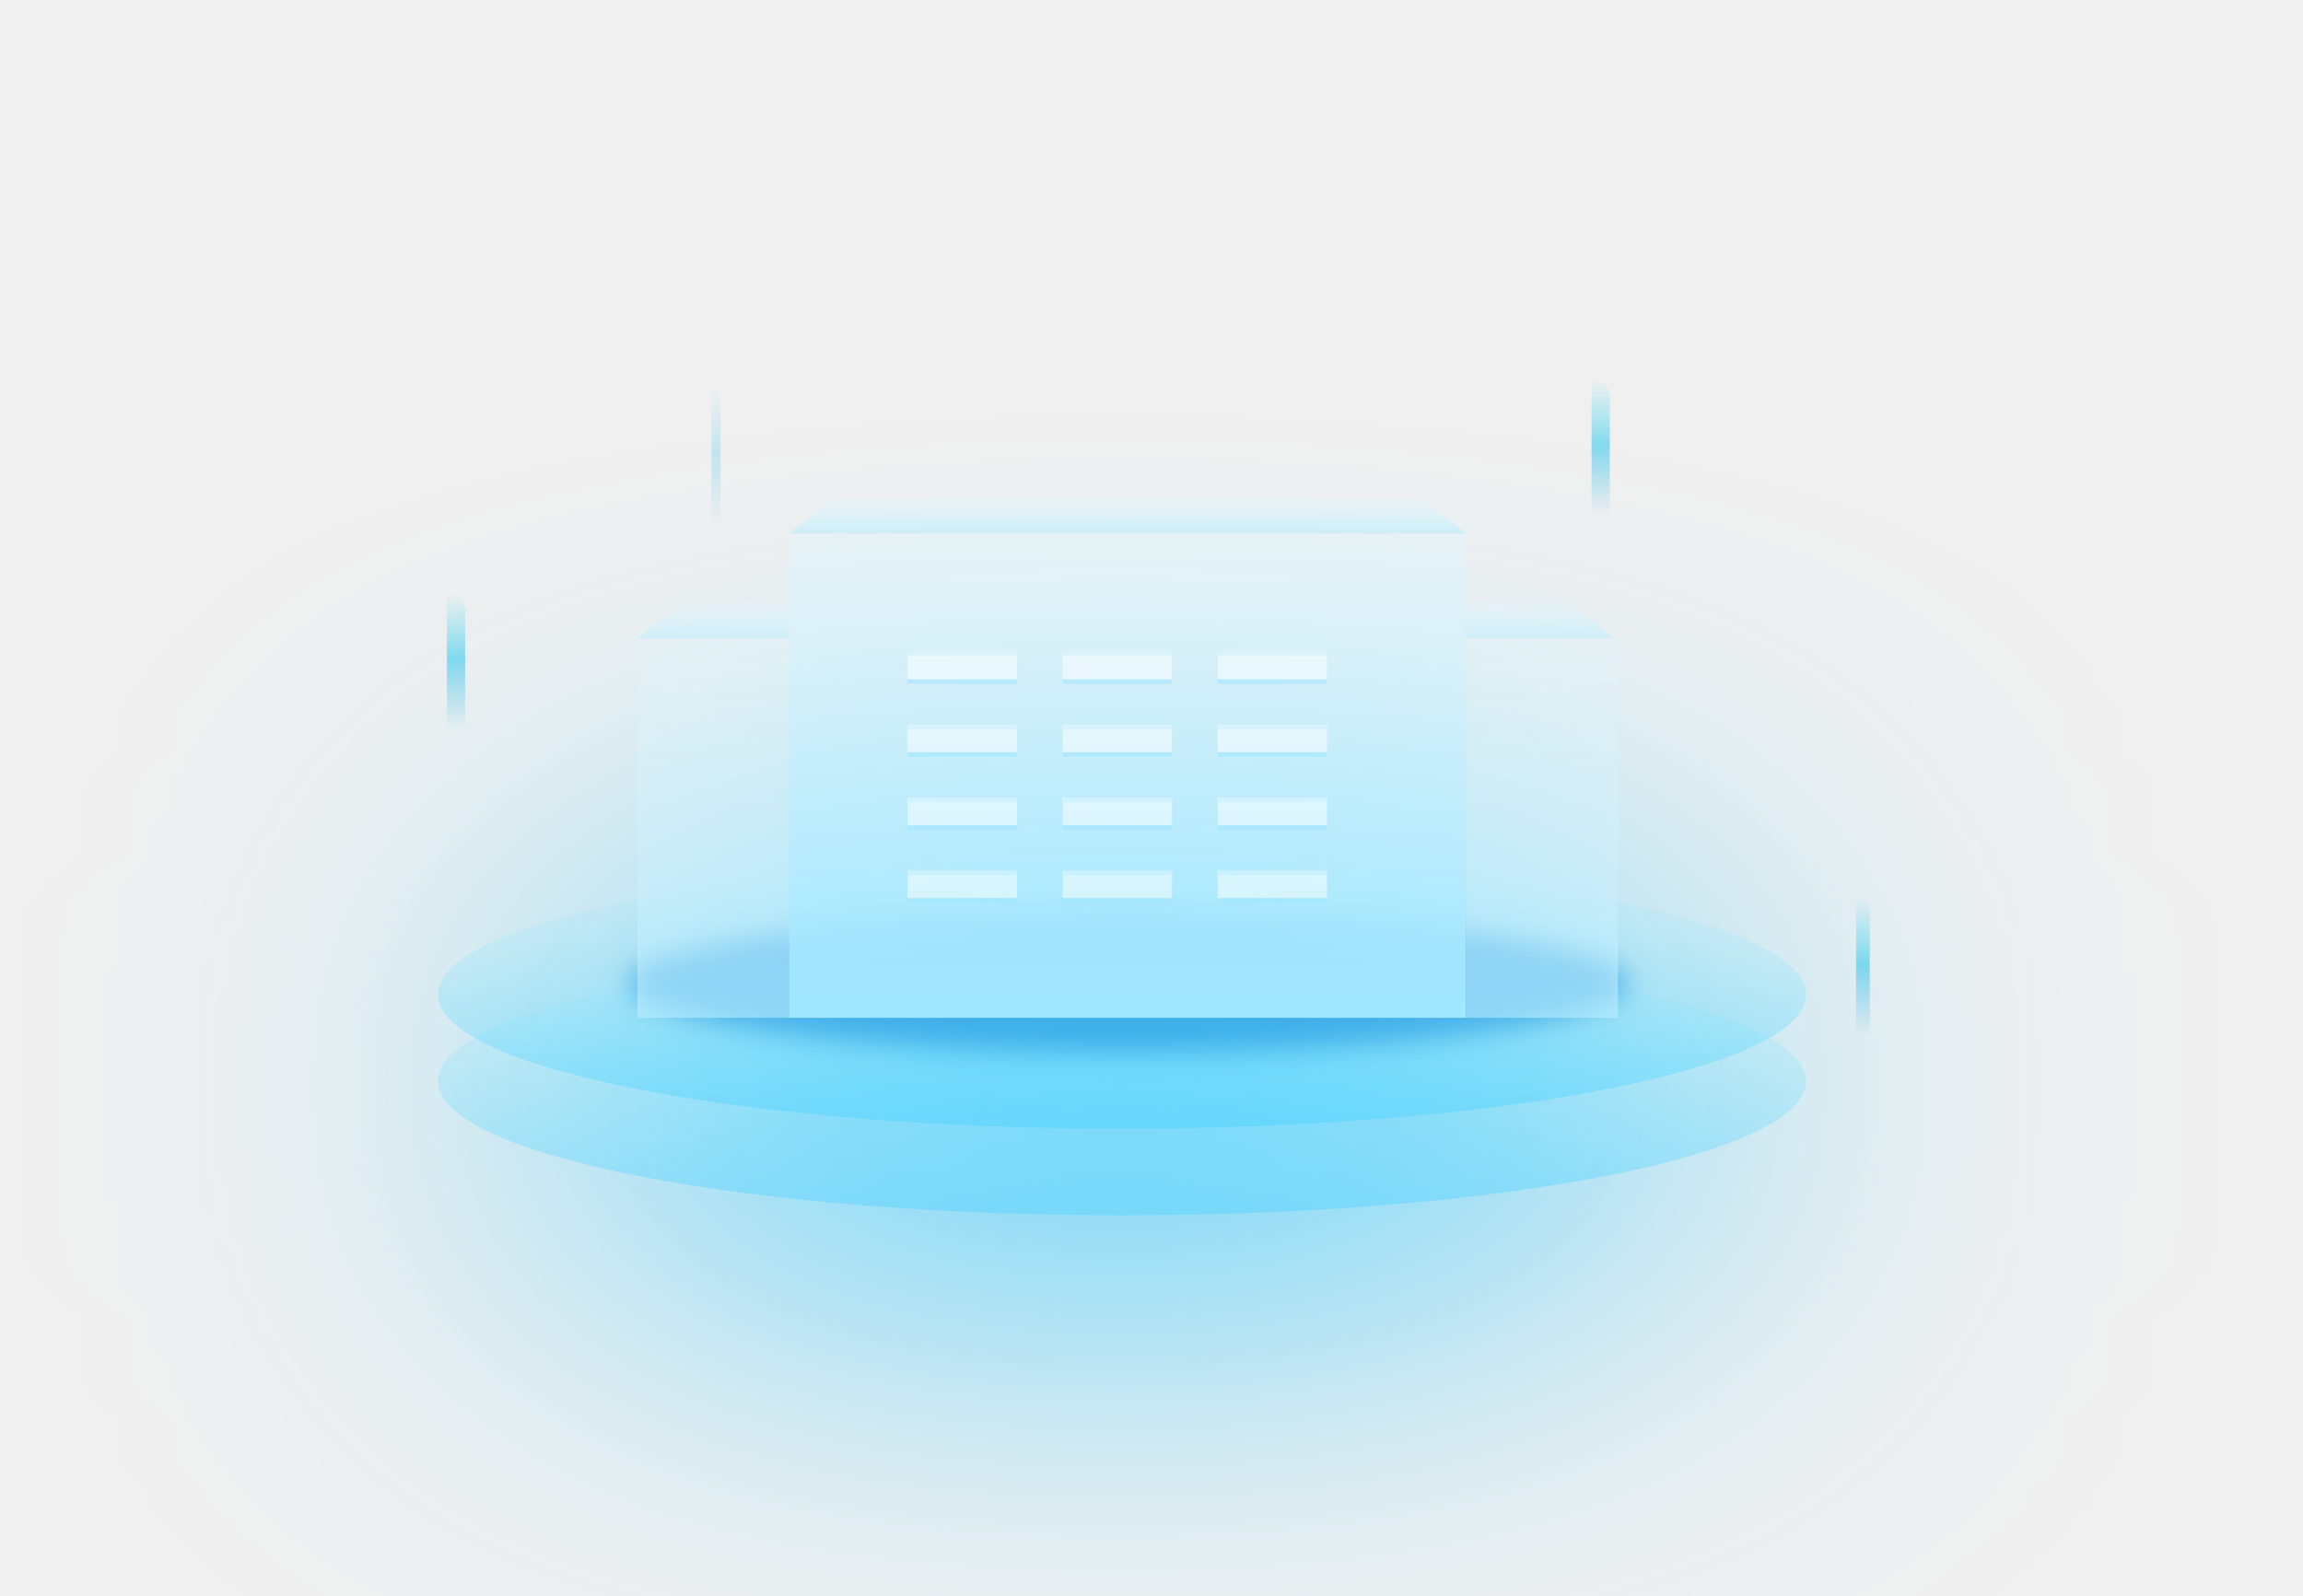
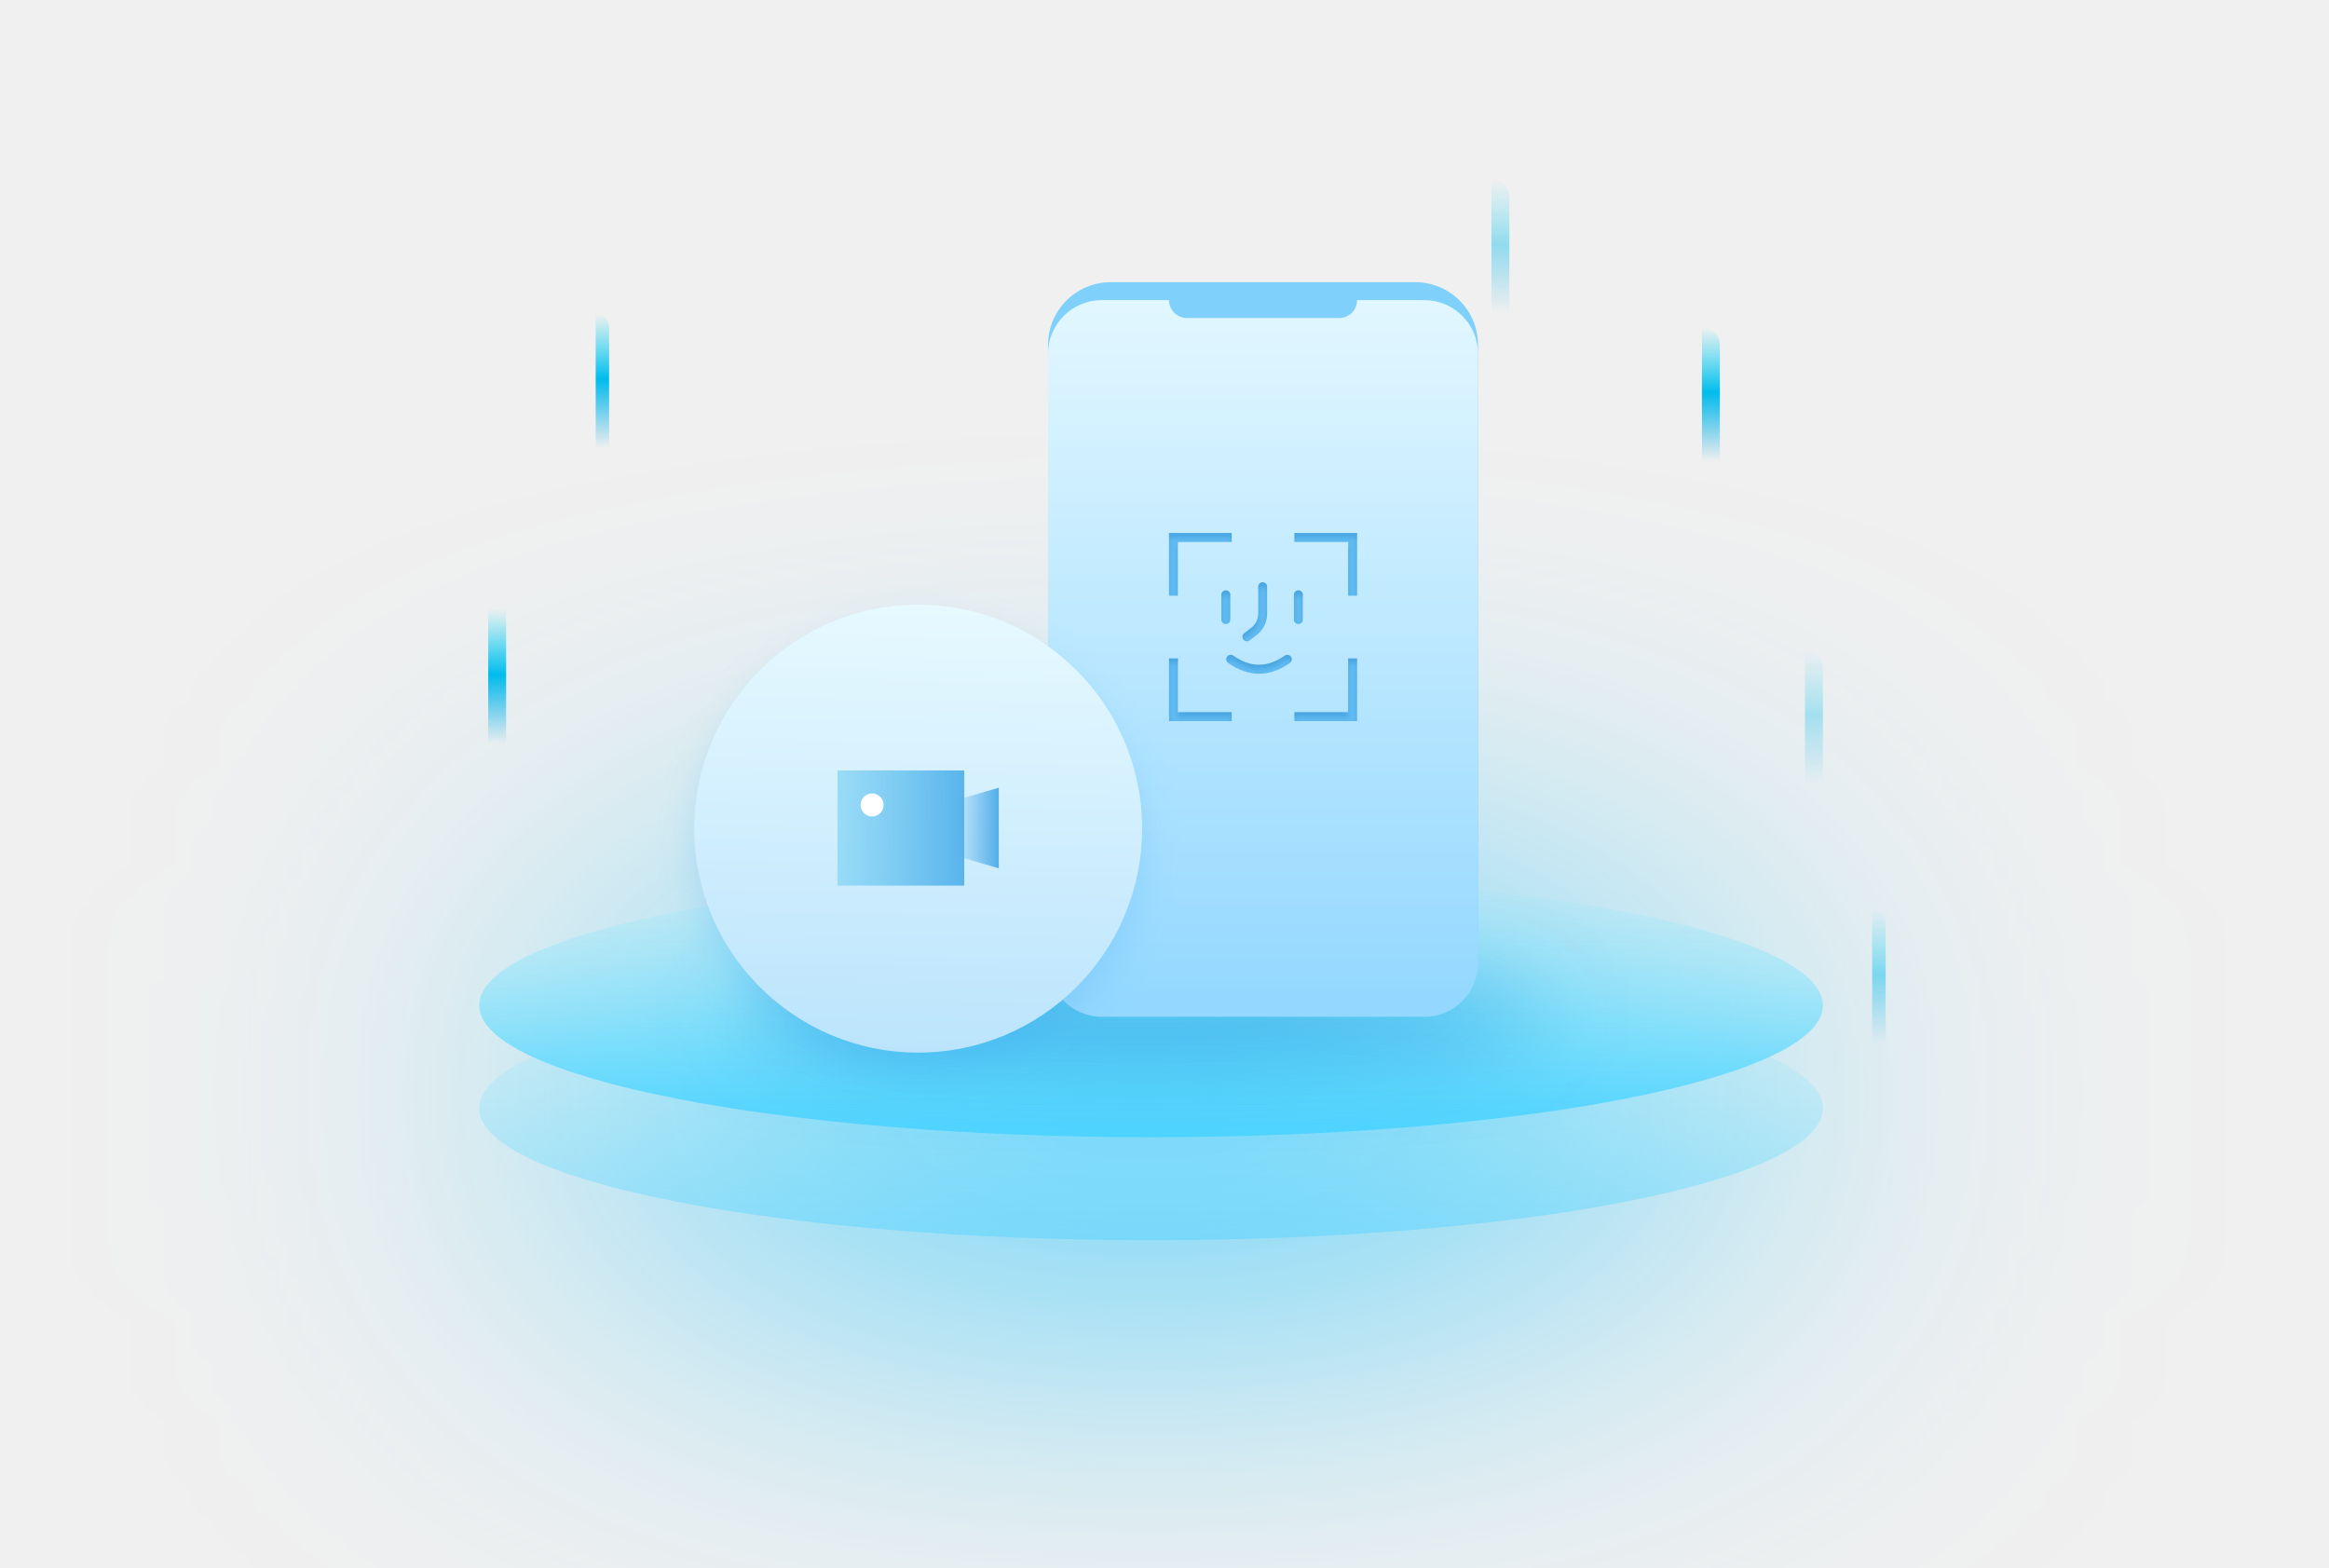
- <svg xmlns="http://www.w3.org/2000/svg" xmlns:xlink="http://www.w3.org/1999/xlink" width="505px" height="350px" viewBox="0 0 505 350" version="1.1">
+ <svg xmlns="http://www.w3.org/2000/svg" xmlns:xlink="http://www.w3.org/1999/xlink" width="520px" height="350px" viewBox="0 0 520 350" version="1.1">
  <defs>
-     <filter x="-55.0%" y="-254.8%" width="210.0%" height="609.5%" filterUnits="objectBoundingBox" id="filter-1">
-       <feGaussianBlur stdDeviation="50" in="SourceGraphic" />
-     </filter>
-     <linearGradient x1="50%" y1="0%" x2="50%" y2="100%" id="linearGradient-2">
-       <stop stop-color="#7AE9FF" stop-opacity="0" offset="0%" />
-       <stop stop-color="#44CFFF" stop-opacity="0.5" offset="100%" />
-     </linearGradient>
-     <linearGradient x1="50%" y1="0%" x2="50%" y2="100%" id="linearGradient-3">
-       <stop stop-color="#7AE9FF" stop-opacity="0" offset="0%" />
-       <stop stop-color="#56D3FF" stop-opacity="0.5" offset="100%" />
-     </linearGradient>
-     <filter x="-4.1%" y="-30.0%" width="108.2%" height="160.0%" filterUnits="objectBoundingBox" id="filter-4">
-       <feGaussianBlur stdDeviation="3" in="SourceGraphic" />
-     </filter>
-     <linearGradient x1="50%" y1="0%" x2="50%" y2="100%" id="linearGradient-5">
-       <stop stop-color="#E0F8FF" stop-opacity="0.38" offset="0%" />
-       <stop stop-color="#BEEEFF" offset="100%" />
-     </linearGradient>
-     <linearGradient x1="58.265%" y1="100%" x2="58.265%" y2="0%" id="linearGradient-6">
-       <stop stop-color="#E0F8FF" stop-opacity="0.38" offset="0%" />
-       <stop stop-color="#BEEEFF" offset="100%" />
-     </linearGradient>
-     <linearGradient x1="58.265%" y1="100%" x2="58.265%" y2="0%" id="linearGradient-7">
-       <stop stop-color="#E0F8FF" stop-opacity="0.38" offset="0%" />
-       <stop stop-color="#BEEEFF" offset="100%" />
-     </linearGradient>
-     <linearGradient x1="50%" y1="0%" x2="50%" y2="100%" id="linearGradient-8">
-       <stop stop-color="#E0F8FF" stop-opacity="0.38" offset="0%" />
-       <stop stop-color="#A1E7FF" offset="100%" />
-     </linearGradient>
-     <rect id="path-9" x="0" y="0" width="24" height="6" />
-     <filter x="-2.1%" y="-8.3%" width="104.2%" height="133.3%" filterUnits="objectBoundingBox" id="filter-10">
-       <feOffset dx="0" dy="1" in="SourceAlpha" result="shadowOffsetOuter1" />
-       <feColorMatrix values="0 0 0 0 0.611   0 0 0 0 0.899   0 0 0 0 1  0 0 0 1 0" type="matrix" in="shadowOffsetOuter1" />
-     </filter>
-     <filter x="-2.1%" y="-8.3%" width="104.2%" height="133.3%" filterUnits="objectBoundingBox" id="filter-11">
-       <feOffset dx="0" dy="1" in="SourceAlpha" result="shadowOffsetInner1" />
-       <feComposite in="shadowOffsetInner1" in2="SourceAlpha" operator="arithmetic" k2="-1" k3="1" result="shadowInnerInner1" />
-       <feColorMatrix values="0 0 0 0 0.901   0 0 0 0 0.974   0 0 0 0 1  0 0 0 1 0" type="matrix" in="shadowInnerInner1" />
-     </filter>
-     <rect id="path-12" x="0" y="16" width="24" height="6" />
-     <filter x="-2.1%" y="-8.3%" width="104.2%" height="133.3%" filterUnits="objectBoundingBox" id="filter-13">
-       <feOffset dx="0" dy="1" in="SourceAlpha" result="shadowOffsetOuter1" />
-       <feColorMatrix values="0 0 0 0 0.611   0 0 0 0 0.899   0 0 0 0 1  0 0 0 1 0" type="matrix" in="shadowOffsetOuter1" />
-     </filter>
-     <filter x="-2.1%" y="-8.3%" width="104.2%" height="133.3%" filterUnits="objectBoundingBox" id="filter-14">
-       <feOffset dx="0" dy="1" in="SourceAlpha" result="shadowOffsetInner1" />
-       <feComposite in="shadowOffsetInner1" in2="SourceAlpha" operator="arithmetic" k2="-1" k3="1" result="shadowInnerInner1" />
-       <feColorMatrix values="0 0 0 0 0.901   0 0 0 0 0.974   0 0 0 0 1  0 0 0 1 0" type="matrix" in="shadowInnerInner1" />
-     </filter>
-     <rect id="path-15" x="0" y="32" width="24" height="6" />
-     <filter x="-2.1%" y="-8.3%" width="104.2%" height="133.3%" filterUnits="objectBoundingBox" id="filter-16">
-       <feOffset dx="0" dy="1" in="SourceAlpha" result="shadowOffsetOuter1" />
-       <feColorMatrix values="0 0 0 0 0.611   0 0 0 0 0.899   0 0 0 0 1  0 0 0 1 0" type="matrix" in="shadowOffsetOuter1" />
-     </filter>
-     <filter x="-2.1%" y="-8.3%" width="104.2%" height="133.3%" filterUnits="objectBoundingBox" id="filter-17">
-       <feOffset dx="0" dy="1" in="SourceAlpha" result="shadowOffsetInner1" />
-       <feComposite in="shadowOffsetInner1" in2="SourceAlpha" operator="arithmetic" k2="-1" k3="1" result="shadowInnerInner1" />
-       <feColorMatrix values="0 0 0 0 0.901   0 0 0 0 0.974   0 0 0 0 1  0 0 0 1 0" type="matrix" in="shadowInnerInner1" />
-     </filter>
-     <rect id="path-18" x="0" y="48" width="24" height="6" />
-     <filter x="-2.1%" y="-8.3%" width="104.2%" height="133.3%" filterUnits="objectBoundingBox" id="filter-19">
-       <feOffset dx="0" dy="1" in="SourceAlpha" result="shadowOffsetOuter1" />
-       <feColorMatrix values="0 0 0 0 0.611   0 0 0 0 0.899   0 0 0 0 1  0 0 0 1 0" type="matrix" in="shadowOffsetOuter1" />
-     </filter>
-     <filter x="-2.1%" y="-8.3%" width="104.2%" height="133.3%" filterUnits="objectBoundingBox" id="filter-20">
-       <feOffset dx="0" dy="1" in="SourceAlpha" result="shadowOffsetInner1" />
-       <feComposite in="shadowOffsetInner1" in2="SourceAlpha" operator="arithmetic" k2="-1" k3="1" result="shadowInnerInner1" />
-       <feColorMatrix values="0 0 0 0 0.901   0 0 0 0 0.974   0 0 0 0 1  0 0 0 1 0" type="matrix" in="shadowInnerInner1" />
-     </filter>
-     <rect id="path-21" x="0" y="0" width="24" height="6" />
-     <filter x="-2.1%" y="-8.3%" width="104.2%" height="133.3%" filterUnits="objectBoundingBox" id="filter-22">
-       <feOffset dx="0" dy="1" in="SourceAlpha" result="shadowOffsetOuter1" />
-       <feColorMatrix values="0 0 0 0 0.611   0 0 0 0 0.899   0 0 0 0 1  0 0 0 1 0" type="matrix" in="shadowOffsetOuter1" />
-     </filter>
-     <filter x="-2.1%" y="-8.3%" width="104.2%" height="133.3%" filterUnits="objectBoundingBox" id="filter-23">
-       <feOffset dx="0" dy="1" in="SourceAlpha" result="shadowOffsetInner1" />
-       <feComposite in="shadowOffsetInner1" in2="SourceAlpha" operator="arithmetic" k2="-1" k3="1" result="shadowInnerInner1" />
-       <feColorMatrix values="0 0 0 0 0.901   0 0 0 0 0.974   0 0 0 0 1  0 0 0 1 0" type="matrix" in="shadowInnerInner1" />
-     </filter>
-     <rect id="path-24" x="0" y="16" width="24" height="6" />
-     <filter x="-2.1%" y="-8.3%" width="104.2%" height="133.3%" filterUnits="objectBoundingBox" id="filter-25">
-       <feOffset dx="0" dy="1" in="SourceAlpha" result="shadowOffsetOuter1" />
-       <feColorMatrix values="0 0 0 0 0.611   0 0 0 0 0.899   0 0 0 0 1  0 0 0 1 0" type="matrix" in="shadowOffsetOuter1" />
-     </filter>
-     <filter x="-2.1%" y="-8.3%" width="104.2%" height="133.3%" filterUnits="objectBoundingBox" id="filter-26">
-       <feOffset dx="0" dy="1" in="SourceAlpha" result="shadowOffsetInner1" />
-       <feComposite in="shadowOffsetInner1" in2="SourceAlpha" operator="arithmetic" k2="-1" k3="1" result="shadowInnerInner1" />
-       <feColorMatrix values="0 0 0 0 0.901   0 0 0 0 0.974   0 0 0 0 1  0 0 0 1 0" type="matrix" in="shadowInnerInner1" />
-     </filter>
-     <rect id="path-27" x="0" y="32" width="24" height="6" />
-     <filter x="-2.1%" y="-8.3%" width="104.2%" height="133.3%" filterUnits="objectBoundingBox" id="filter-28">
-       <feOffset dx="0" dy="1" in="SourceAlpha" result="shadowOffsetOuter1" />
-       <feColorMatrix values="0 0 0 0 0.611   0 0 0 0 0.899   0 0 0 0 1  0 0 0 1 0" type="matrix" in="shadowOffsetOuter1" />
-     </filter>
-     <filter x="-2.1%" y="-8.3%" width="104.2%" height="133.3%" filterUnits="objectBoundingBox" id="filter-29">
-       <feOffset dx="0" dy="1" in="SourceAlpha" result="shadowOffsetInner1" />
-       <feComposite in="shadowOffsetInner1" in2="SourceAlpha" operator="arithmetic" k2="-1" k3="1" result="shadowInnerInner1" />
-       <feColorMatrix values="0 0 0 0 0.901   0 0 0 0 0.974   0 0 0 0 1  0 0 0 1 0" type="matrix" in="shadowInnerInner1" />
-     </filter>
-     <rect id="path-30" x="0" y="48" width="24" height="6" />
-     <filter x="-2.1%" y="-8.3%" width="104.2%" height="133.3%" filterUnits="objectBoundingBox" id="filter-31">
-       <feOffset dx="0" dy="1" in="SourceAlpha" result="shadowOffsetOuter1" />
-       <feColorMatrix values="0 0 0 0 0.611   0 0 0 0 0.899   0 0 0 0 1  0 0 0 1 0" type="matrix" in="shadowOffsetOuter1" />
-     </filter>
-     <filter x="-2.1%" y="-8.3%" width="104.2%" height="133.3%" filterUnits="objectBoundingBox" id="filter-32">
-       <feOffset dx="0" dy="1" in="SourceAlpha" result="shadowOffsetInner1" />
-       <feComposite in="shadowOffsetInner1" in2="SourceAlpha" operator="arithmetic" k2="-1" k3="1" result="shadowInnerInner1" />
-       <feColorMatrix values="0 0 0 0 0.901   0 0 0 0 0.974   0 0 0 0 1  0 0 0 1 0" type="matrix" in="shadowInnerInner1" />
-     </filter>
-     <rect id="path-33" x="0" y="0" width="24" height="6" />
-     <filter x="-2.1%" y="-8.3%" width="104.2%" height="133.3%" filterUnits="objectBoundingBox" id="filter-34">
-       <feOffset dx="0" dy="1" in="SourceAlpha" result="shadowOffsetOuter1" />
-       <feColorMatrix values="0 0 0 0 0.611   0 0 0 0 0.899   0 0 0 0 1  0 0 0 1 0" type="matrix" in="shadowOffsetOuter1" />
-     </filter>
-     <filter x="-2.1%" y="-8.3%" width="104.2%" height="133.3%" filterUnits="objectBoundingBox" id="filter-35">
-       <feOffset dx="0" dy="1" in="SourceAlpha" result="shadowOffsetInner1" />
-       <feComposite in="shadowOffsetInner1" in2="SourceAlpha" operator="arithmetic" k2="-1" k3="1" result="shadowInnerInner1" />
-       <feColorMatrix values="0 0 0 0 0.901   0 0 0 0 0.974   0 0 0 0 1  0 0 0 1 0" type="matrix" in="shadowInnerInner1" />
-     </filter>
-     <rect id="path-36" x="0" y="16" width="24" height="6" />
-     <filter x="-2.1%" y="-8.3%" width="104.2%" height="133.3%" filterUnits="objectBoundingBox" id="filter-37">
-       <feOffset dx="0" dy="1" in="SourceAlpha" result="shadowOffsetOuter1" />
-       <feColorMatrix values="0 0 0 0 0.611   0 0 0 0 0.899   0 0 0 0 1  0 0 0 1 0" type="matrix" in="shadowOffsetOuter1" />
-     </filter>
-     <filter x="-2.1%" y="-8.3%" width="104.2%" height="133.3%" filterUnits="objectBoundingBox" id="filter-38">
-       <feOffset dx="0" dy="1" in="SourceAlpha" result="shadowOffsetInner1" />
-       <feComposite in="shadowOffsetInner1" in2="SourceAlpha" operator="arithmetic" k2="-1" k3="1" result="shadowInnerInner1" />
-       <feColorMatrix values="0 0 0 0 0.901   0 0 0 0 0.974   0 0 0 0 1  0 0 0 1 0" type="matrix" in="shadowInnerInner1" />
-     </filter>
-     <rect id="path-39" x="0" y="32" width="24" height="6" />
-     <filter x="-2.1%" y="-8.3%" width="104.2%" height="133.3%" filterUnits="objectBoundingBox" id="filter-40">
-       <feOffset dx="0" dy="1" in="SourceAlpha" result="shadowOffsetOuter1" />
-       <feColorMatrix values="0 0 0 0 0.611   0 0 0 0 0.899   0 0 0 0 1  0 0 0 1 0" type="matrix" in="shadowOffsetOuter1" />
-     </filter>
-     <filter x="-2.1%" y="-8.3%" width="104.2%" height="133.3%" filterUnits="objectBoundingBox" id="filter-41">
-       <feOffset dx="0" dy="1" in="SourceAlpha" result="shadowOffsetInner1" />
-       <feComposite in="shadowOffsetInner1" in2="SourceAlpha" operator="arithmetic" k2="-1" k3="1" result="shadowInnerInner1" />
-       <feColorMatrix values="0 0 0 0 0.901   0 0 0 0 0.974   0 0 0 0 1  0 0 0 1 0" type="matrix" in="shadowInnerInner1" />
-     </filter>
-     <rect id="path-42" x="0" y="48" width="24" height="6" />
-     <filter x="-2.1%" y="-8.3%" width="104.2%" height="133.3%" filterUnits="objectBoundingBox" id="filter-43">
-       <feOffset dx="0" dy="1" in="SourceAlpha" result="shadowOffsetOuter1" />
-       <feColorMatrix values="0 0 0 0 0.611   0 0 0 0 0.899   0 0 0 0 1  0 0 0 1 0" type="matrix" in="shadowOffsetOuter1" />
-     </filter>
-     <filter x="-2.1%" y="-8.3%" width="104.2%" height="133.3%" filterUnits="objectBoundingBox" id="filter-44">
-       <feOffset dx="0" dy="1" in="SourceAlpha" result="shadowOffsetInner1" />
-       <feComposite in="shadowOffsetInner1" in2="SourceAlpha" operator="arithmetic" k2="-1" k3="1" result="shadowInnerInner1" />
-       <feColorMatrix values="0 0 0 0 0.901   0 0 0 0 0.974   0 0 0 0 1  0 0 0 1 0" type="matrix" in="shadowInnerInner1" />
-     </filter>
-     <linearGradient x1="50%" y1="0%" x2="50%" y2="100%" id="linearGradient-45">
-       <stop stop-color="#E0F8FF" stop-opacity="0.2" offset="0%" />
-       <stop stop-color="#BEEEFF" stop-opacity="0.7" offset="100%" />
-     </linearGradient>
-     <linearGradient x1="50%" y1="0%" x2="50%" y2="100%" id="linearGradient-46">
+     <linearGradient x1="50%" y1="0%" x2="50%" y2="100%" id="linearGradient-1">
      <stop stop-color="#00D4F5" stop-opacity="0" offset="0%" />
      <stop stop-color="#00BCED" offset="48.707%" />
      <stop stop-color="#00AAE7" stop-opacity="0" offset="100%" />
    </linearGradient>
-     <linearGradient x1="50%" y1="0%" x2="50%" y2="100%" id="linearGradient-47">
+     <linearGradient x1="50%" y1="0%" x2="50%" y2="100%" id="linearGradient-2">
      <stop stop-color="#00D4F5" stop-opacity="0" offset="0%" />
      <stop stop-color="#00BCED" offset="48.707%" />
      <stop stop-color="#00AAE7" stop-opacity="0" offset="100%" />
    </linearGradient>
-     <linearGradient x1="50%" y1="0%" x2="50%" y2="100%" id="linearGradient-48">
-       <stop stop-color="#00D4F5" stop-opacity="0" offset="0%" />
-       <stop stop-color="#00BCED" offset="48.707%" />
-       <stop stop-color="#00AAE7" stop-opacity="0" offset="100%" />
+     <filter x="-55.0%" y="-254.8%" width="210.0%" height="609.5%" filterUnits="objectBoundingBox" id="filter-3">
+       <feGaussianBlur stdDeviation="50" in="SourceGraphic" />
+     </filter>
+     <linearGradient x1="50%" y1="0%" x2="50%" y2="100%" id="linearGradient-4">
+       <stop stop-color="#7AE9FF" stop-opacity="0" offset="0%" />
+       <stop stop-color="#44CFFF" offset="100%" />
+     </linearGradient>
+     <linearGradient x1="50%" y1="0%" x2="50%" y2="100%" id="linearGradient-5">
+       <stop stop-color="#7AE9FF" stop-opacity="0" offset="0%" />
+       <stop stop-color="#56D3FF" stop-opacity="0.5" offset="100%" />
+     </linearGradient>
+     <filter x="-16.7%" y="-187.5%" width="133.3%" height="475.0%" filterUnits="objectBoundingBox" id="filter-6">
+       <feGaussianBlur stdDeviation="10" in="SourceGraphic" />
+     </filter>
+     <linearGradient x1="50%" y1="0%" x2="50%" y2="97.606%" id="linearGradient-7">
+       <stop stop-color="#E2F7FF" offset="0%" />
+       <stop stop-color="#94D8FF" offset="100%" />
+     </linearGradient>
+     <polygon id="path-8" points="14 0 14 2 2 2 2 14 0 14 0 0" />
+     <filter x="-7.1%" y="-7.1%" width="114.3%" height="114.3%" filterUnits="objectBoundingBox" id="filter-9">
+       <feGaussianBlur stdDeviation="0.5" in="SourceAlpha" result="shadowBlurInner1" />
+       <feOffset dx="0" dy="1" in="shadowBlurInner1" result="shadowOffsetInner1" />
+       <feComposite in="shadowOffsetInner1" in2="SourceAlpha" operator="arithmetic" k2="-1" k3="1" result="shadowInnerInner1" />
+       <feColorMatrix values="0 0 0 0 0.2   0 0 0 0 0.569   0 0 0 0 0.82  0 0 0 0.5 0" type="matrix" in="shadowInnerInner1" />
+     </filter>
+     <polygon id="path-10" points="42 0 42 14 40 14 40 2 28 2 28 0" />
+     <filter x="-7.1%" y="-7.1%" width="114.3%" height="114.3%" filterUnits="objectBoundingBox" id="filter-11">
+       <feGaussianBlur stdDeviation="0.5" in="SourceAlpha" result="shadowBlurInner1" />
+       <feOffset dx="0" dy="1" in="shadowBlurInner1" result="shadowOffsetInner1" />
+       <feComposite in="shadowOffsetInner1" in2="SourceAlpha" operator="arithmetic" k2="-1" k3="1" result="shadowInnerInner1" />
+       <feColorMatrix values="0 0 0 0 0.2   0 0 0 0 0.569   0 0 0 0 0.82  0 0 0 0.5 0" type="matrix" in="shadowInnerInner1" />
+     </filter>
+     <polygon id="path-12" points="42 28 42 42 28 42 28 40 40 40 40 28" />
+     <filter x="-7.1%" y="-7.1%" width="114.3%" height="114.3%" filterUnits="objectBoundingBox" id="filter-13">
+       <feGaussianBlur stdDeviation="0.5" in="SourceAlpha" result="shadowBlurInner1" />
+       <feOffset dx="0" dy="1" in="shadowBlurInner1" result="shadowOffsetInner1" />
+       <feComposite in="shadowOffsetInner1" in2="SourceAlpha" operator="arithmetic" k2="-1" k3="1" result="shadowInnerInner1" />
+       <feColorMatrix values="0 0 0 0 0.2   0 0 0 0 0.569   0 0 0 0 0.82  0 0 0 0.5 0" type="matrix" in="shadowInnerInner1" />
+     </filter>
+     <polygon id="path-14" points="2 28 2 40 14 40 14 42 0 42 0 28" />
+     <filter x="-7.1%" y="-7.1%" width="114.3%" height="114.3%" filterUnits="objectBoundingBox" id="filter-15">
+       <feGaussianBlur stdDeviation="0.5" in="SourceAlpha" result="shadowBlurInner1" />
+       <feOffset dx="0" dy="1" in="shadowBlurInner1" result="shadowOffsetInner1" />
+       <feComposite in="shadowOffsetInner1" in2="SourceAlpha" operator="arithmetic" k2="-1" k3="1" result="shadowInnerInner1" />
+       <feColorMatrix values="0 0 0 0 0.2   0 0 0 0 0.569   0 0 0 0 0.82  0 0 0 0.5 0" type="matrix" in="shadowInnerInner1" />
+     </filter>
+     <path d="M16.244,16.625 C16.561,17.077 16.452,17.701 16,18.018 C13.735,19.608 11.435,20.416 9.113,20.416 C6.791,20.416 4.49,19.608 2.225,18.018 C1.773,17.701 1.664,17.077 1.982,16.625 C2.299,16.173 2.923,16.064 3.375,16.382 C5.319,17.746 7.226,18.416 9.113,18.416 C10.999,18.416 12.907,17.746 14.851,16.382 C15.303,16.064 15.926,16.173 16.244,16.625 Z M9.919,-5.63282754e-12 C10.431,-5.63282754e-12 10.854,0.386 10.912,0.883 L10.919,1 L10.919,7.014 C10.919,8.788 10.134,10.466 8.783,11.603 L8.577,11.77 L7.01,12.975 C6.572,13.312 5.944,13.23 5.607,12.792 C5.297,12.388 5.342,11.822 5.696,11.472 L5.79,11.39 L7.357,10.184 C8.28,9.474 8.845,8.4 8.912,7.246 L8.919,7.014 L8.919,1 C8.919,0.448 9.366,-5.63282754e-12 9.919,-5.63282754e-12 Z M1.692,1.8 C2.205,1.8 2.628,2.186 2.686,2.683 L2.692,2.8 L2.692,8.338 C2.692,8.891 2.245,9.338 1.692,9.338 C1.179,9.338 0.757,8.952 0.699,8.455 L0.692,8.338 L0.692,2.8 C0.692,2.248 1.14,1.8 1.692,1.8 Z M17.892,1.8 C18.405,1.8 18.828,2.186 18.886,2.683 L18.892,2.8 L18.892,8.338 C18.892,8.891 18.445,9.338 17.892,9.338 C17.379,9.338 16.957,8.952 16.899,8.455 L16.892,8.338 L16.892,2.8 C16.892,2.248 17.34,1.8 17.892,1.8 Z" id="path-16" />
+     <filter x="-5.5%" y="-4.9%" width="111.0%" height="109.8%" filterUnits="objectBoundingBox" id="filter-17">
+       <feGaussianBlur stdDeviation="0.5" in="SourceAlpha" result="shadowBlurInner1" />
+       <feOffset dx="0" dy="1" in="shadowBlurInner1" result="shadowOffsetInner1" />
+       <feComposite in="shadowOffsetInner1" in2="SourceAlpha" operator="arithmetic" k2="-1" k3="1" result="shadowInnerInner1" />
+       <feColorMatrix values="0 0 0 0 0.2   0 0 0 0 0.569   0 0 0 0 0.82  0 0 0 0.5 0" type="matrix" in="shadowInnerInner1" />
+     </filter>
+     <linearGradient x1="55.409%" y1="0%" x2="53.62%" y2="100%" id="linearGradient-18">
+       <stop stop-color="#E7F9FF" offset="0%" />
+       <stop stop-color="#BBE4FC" offset="100%" />
+     </linearGradient>
+     <circle id="path-19" cx="50" cy="50" r="50" />
+     <filter x="-14.0%" y="-10.0%" width="128.0%" height="128.0%" filterUnits="objectBoundingBox" id="filter-20">
+       <feOffset dx="0" dy="4" in="SourceAlpha" result="shadowOffsetOuter1" />
+       <feGaussianBlur stdDeviation="4" in="shadowOffsetOuter1" result="shadowBlurOuter1" />
+       <feColorMatrix values="0 0 0 0 0.204   0 0 0 0 0.631   0 0 0 0 0.925  0 0 0 0.2 0" type="matrix" in="shadowBlurOuter1" />
+     </filter>
+     <linearGradient x1="0%" y1="50%" x2="100%" y2="50%" id="linearGradient-21">
+       <stop stop-color="#8AD7F5" stop-opacity="0.8" offset="0%" />
+       <stop stop-color="#59B4EC" offset="100%" />
+     </linearGradient>
+     <linearGradient x1="0%" y1="45.9%" x2="100%" y2="45.9%" id="linearGradient-22">
+       <stop stop-color="#52AEE8" stop-opacity="0" offset="0%" />
+       <stop stop-color="#52AEE8" offset="100%" />
    </linearGradient>
  </defs>
-   <g id="公共组件" stroke="none" stroke-width="1" fill="none" fill-rule="evenodd">
-     <g id="公共组件02" transform="translate(-1216, -19)">
-       <g id="banner" transform="translate(173, 19)">
-         <g id="编组-8" transform="translate(372, 0)">
-           <g id="编组-4" transform="translate(671, 0)">
-             <g id="编组-12" transform="translate(96, 83)">
-               <ellipse id="椭圆形" fill="#00BDFF" filter="url(#filter-1)" cx="149.36" cy="155.12" rx="136.32" ry="29.44" />
-               <ellipse id="椭圆形" fill="url(#linearGradient-2)" cx="150.04" cy="135.12" rx="150" ry="29.44" />
-               <ellipse id="椭圆形" fill="url(#linearGradient-3)" cx="150.04" cy="154.12" rx="150" ry="29.44" />
-               <ellipse id="椭圆形" fill-opacity="0.5" fill="#0784DA" filter="url(#filter-4)" cx="151.54" cy="132.68" rx="109.5" ry="15" />
-               <rect id="矩形" fill="url(#linearGradient-5)" opacity="0.6" x="43.76" y="57.04" width="33.28" height="83.2" />
-               <polygon id="矩形" fill="url(#linearGradient-6)" opacity="0.6" transform="translate(60.4, 53.04) scale(1, -1) translate(-60.4, -53.04) " points="43.76 49.04 77.04 49.04 77.04 57.04 53.76 57.04" />
-               <polygon id="矩形" fill="url(#linearGradient-7)" opacity="0.6" transform="translate(241.5, 53) scale(-1, -1) translate(-241.5, -53) " points="225 49 258 49 258 57 234.916 57" />
-               <rect id="矩形" fill="url(#linearGradient-5)" opacity="0.6" x="225.52" y="57.04" width="33.28" height="83.2" />
-               <rect id="矩形" fill="url(#linearGradient-8)" x="77" y="34" width="148.48" height="106.24" />
-               <g id="编组-21" opacity="0.5" transform="translate(103, 60)">
-                 <g id="编组-22">
-                   <g id="矩形">
-                     <use fill="black" fill-opacity="1" filter="url(#filter-10)" xlink:href="#path-9" />
-                     <use fill="#FFFFFF" fill-rule="evenodd" xlink:href="#path-9" />
-                     <use fill="black" fill-opacity="1" filter="url(#filter-11)" xlink:href="#path-9" />
+   <g id="产品" stroke="none" stroke-width="1" fill="none" fill-rule="evenodd">
+     <g id="智能视频-短视频SDK✅" transform="translate(-1028, -120)">
+       <g id="banner" transform="translate(0, 120)">
+         <g id="编组-35">
+           <g id="插画" transform="translate(1135, 40)">
+             <g id="编组-21" transform="translate(2, 0)" fill-rule="nonzero">
+               <polygon id="路径" fill="url(#linearGradient-1)" points="4 96 4 126 0 126 0 96" />
+               <path d="M27,33 L27,60 L27,60 L24,60 L24,30 C25.657,30 27,31.343 27,33 Z" id="路径" fill="url(#linearGradient-2)" />
+               <path d="M275,37 L275,63 L275,63 L271,63 L271,33 C273.209,33 275,34.791 275,37 Z" id="路径" fill="url(#linearGradient-1)" />
+               <path d="M298,109 L298,135 L298,135 L294,135 L294,105 C296.209,105 298,106.791 298,109 Z" id="路径" fill="url(#linearGradient-1)" opacity="0.3" />
+               <path d="M228,4 L228,30 L228,30 L224,30 L224,0 C226.209,-4.05812251e-16 228,1.791 228,4 Z" id="路径" fill="url(#linearGradient-1)" opacity="0.4" />
+               <path d="M312,166 L312,193 L312,193 L309,193 L309,163 C310.657,163 312,164.343 312,166 Z" id="路径" fill="url(#linearGradient-2)" opacity="0.45" />
+             </g>
+             <g id="编组-22" transform="translate(0, 23)">
+               <ellipse id="椭圆形" fill="#00BDFF" filter="url(#filter-3)" cx="149.36" cy="181.12" rx="136.32" ry="29.44" />
+               <ellipse id="椭圆形" fill="url(#linearGradient-4)" cx="150" cy="161.44" rx="150" ry="29.44" />
+               <ellipse id="椭圆形" fill="url(#linearGradient-5)" cx="150" cy="184.44" rx="150" ry="29.44" />
+               <ellipse id="椭圆形" fill-opacity="0.5" fill="#0784DA" filter="url(#filter-6)" cx="148" cy="164" rx="90" ry="8" />
+               <g id="矩形-2" transform="translate(127, 0)">
+                 <rect id="矩形" fill="#7FD1FB" x="0" y="0" width="96" height="158" rx="14" />
+                 <path d="M84,4 C90.627,4 96,9.373 96,16 L96,152 C96,158.627 90.627,164 84,164 L12,164 C5.373,164 8.11624501e-16,158.627 0,152 L0,16 C-8.11624501e-16,9.373 5.373,4 12,4 L27,4 C27,6.209 28.791,8 31,8 L31,8 L65,8 C67.209,8 69,6.209 69,4 L69,4 L84,4 Z" id="形状结合" fill="url(#linearGradient-7)" />
+                 <g id="编组-45" transform="translate(27, 56)">
+                   <g id="zoom-88">
+                     <g id="路径">
+                       <use fill="#60BBF2" fill-rule="evenodd" xlink:href="#path-8" />
+                       <use fill="black" fill-opacity="1" filter="url(#filter-9)" xlink:href="#path-8" />
+                     </g>
+                     <g id="路径">
+                       <use fill="#60BBF2" fill-rule="evenodd" xlink:href="#path-10" />
+                       <use fill="black" fill-opacity="1" filter="url(#filter-11)" xlink:href="#path-10" />
+                     </g>
+                     <g id="路径">
+                       <use fill="#60BBF2" fill-rule="evenodd" xlink:href="#path-12" />
+                       <use fill="black" fill-opacity="1" filter="url(#filter-13)" xlink:href="#path-12" />
+                     </g>
+                     <g id="路径">
+                       <use fill="#60BBF2" fill-rule="evenodd" xlink:href="#path-14" />
+                       <use fill="black" fill-opacity="1" filter="url(#filter-15)" xlink:href="#path-14" />
+                     </g>
                  </g>
-                   <g id="矩形">
-                     <use fill="black" fill-opacity="1" filter="url(#filter-13)" xlink:href="#path-12" />
-                     <use fill="#FFFFFF" fill-rule="evenodd" xlink:href="#path-12" />
-                     <use fill="black" fill-opacity="1" filter="url(#filter-14)" xlink:href="#path-12" />
-                   </g>
-                   <g id="矩形">
-                     <use fill="black" fill-opacity="1" filter="url(#filter-16)" xlink:href="#path-15" />
-                     <use fill="#FFFFFF" fill-rule="evenodd" xlink:href="#path-15" />
-                     <use fill="black" fill-opacity="1" filter="url(#filter-17)" xlink:href="#path-15" />
-                   </g>
-                   <g id="矩形">
-                     <use fill="black" fill-opacity="1" filter="url(#filter-19)" xlink:href="#path-18" />
-                     <use fill="#FFFFFF" fill-rule="evenodd" xlink:href="#path-18" />
-                     <use fill="black" fill-opacity="1" filter="url(#filter-20)" xlink:href="#path-18" />
-                   </g>
-                 </g>
-                 <g id="编组-22" transform="translate(34, 0)">
-                   <g id="矩形">
-                     <use fill="black" fill-opacity="1" filter="url(#filter-22)" xlink:href="#path-21" />
-                     <use fill="#FFFFFF" fill-rule="evenodd" xlink:href="#path-21" />
-                     <use fill="black" fill-opacity="1" filter="url(#filter-23)" xlink:href="#path-21" />
-                   </g>
-                   <g id="矩形">
-                     <use fill="black" fill-opacity="1" filter="url(#filter-25)" xlink:href="#path-24" />
-                     <use fill="#FFFFFF" fill-rule="evenodd" xlink:href="#path-24" />
-                     <use fill="black" fill-opacity="1" filter="url(#filter-26)" xlink:href="#path-24" />
-                   </g>
-                   <g id="矩形">
-                     <use fill="black" fill-opacity="1" filter="url(#filter-28)" xlink:href="#path-27" />
-                     <use fill="#FFFFFF" fill-rule="evenodd" xlink:href="#path-27" />
-                     <use fill="black" fill-opacity="1" filter="url(#filter-29)" xlink:href="#path-27" />
-                   </g>
-                   <g id="矩形">
-                     <use fill="black" fill-opacity="1" filter="url(#filter-31)" xlink:href="#path-30" />
-                     <use fill="#FFFFFF" fill-rule="evenodd" xlink:href="#path-30" />
-                     <use fill="black" fill-opacity="1" filter="url(#filter-32)" xlink:href="#path-30" />
-                   </g>
-                 </g>
-                 <g id="编组-22" transform="translate(68, 0)">
-                   <g id="矩形">
-                     <use fill="black" fill-opacity="1" filter="url(#filter-34)" xlink:href="#path-33" />
-                     <use fill="#FFFFFF" fill-rule="evenodd" xlink:href="#path-33" />
-                     <use fill="black" fill-opacity="1" filter="url(#filter-35)" xlink:href="#path-33" />
-                   </g>
-                   <g id="矩形">
-                     <use fill="black" fill-opacity="1" filter="url(#filter-37)" xlink:href="#path-36" />
-                     <use fill="#FFFFFF" fill-rule="evenodd" xlink:href="#path-36" />
-                     <use fill="black" fill-opacity="1" filter="url(#filter-38)" xlink:href="#path-36" />
-                   </g>
-                   <g id="矩形">
-                     <use fill="black" fill-opacity="1" filter="url(#filter-40)" xlink:href="#path-39" />
-                     <use fill="#FFFFFF" fill-rule="evenodd" xlink:href="#path-39" />
-                     <use fill="black" fill-opacity="1" filter="url(#filter-41)" xlink:href="#path-39" />
-                   </g>
-                   <g id="矩形">
-                     <use fill="black" fill-opacity="1" filter="url(#filter-43)" xlink:href="#path-42" />
-                     <use fill="#FFFFFF" fill-rule="evenodd" xlink:href="#path-42" />
-                     <use fill="black" fill-opacity="1" filter="url(#filter-44)" xlink:href="#path-42" />
+                   <g id="编组" transform="translate(11, 11)">
+                     <g id="形状结合">
+                       <use fill="#60BBF2" fill-rule="evenodd" xlink:href="#path-16" />
+                       <use fill="black" fill-opacity="1" filter="url(#filter-17)" xlink:href="#path-16" />
+                     </g>
                  </g>
                </g>
              </g>
-               <polygon id="矩形" fill="url(#linearGradient-45)" points="87 26 215.48 26 225.48 34 77 34" />
-               <path d="M6,51 L6,77 L6,77 L2,77 L2,47 C4.209,47 6,48.791 6,51 Z" id="路径" fill="url(#linearGradient-46)" fill-rule="nonzero" opacity="0.45" />
-               <path d="M62,4 L62,32 L62,32 L60,32 L60,2 C61.105,2 62,2.895 62,4 Z" id="路径" fill="url(#linearGradient-47)" fill-rule="nonzero" opacity="0.2" />
-               <path d="M257,4 L257,30 L257,30 L253,30 L253,0 C255.209,-4.05812251e-16 257,1.791 257,4 Z" id="路径" fill="url(#linearGradient-46)" fill-rule="nonzero" opacity="0.45" />
-               <path d="M314,117 L314,144 L314,144 L311,144 L311,114 C312.657,114 314,115.343 314,117 Z" id="路径" fill="url(#linearGradient-48)" fill-rule="nonzero" opacity="0.45" />
+               <g id="编组-26" transform="translate(48, 72)">
+                 <g id="椭圆形">
+                   <use fill="black" fill-opacity="1" filter="url(#filter-20)" xlink:href="#path-19" />
+                   <use fill="url(#linearGradient-18)" fill-rule="evenodd" xlink:href="#path-19" />
+                 </g>
+                 <g id="短视频SDK备份-2" transform="translate(32, 37)">
+                   <rect id="形状结合" fill="url(#linearGradient-21)" x="0" y="0" width="28.286" height="25.714" />
+                   <circle id="椭圆形" fill="#FFFFFF" cx="7.714" cy="7.714" r="2.571" />
+                   <polygon id="矩形备份-16" fill="url(#linearGradient-22)" points="25.714 6.857 36 3.857 36 21.857 25.714 18.857" />
+                 </g>
+               </g>
            </g>
          </g>
        </g>
      </g>
    </g>
  </g>
</svg>
